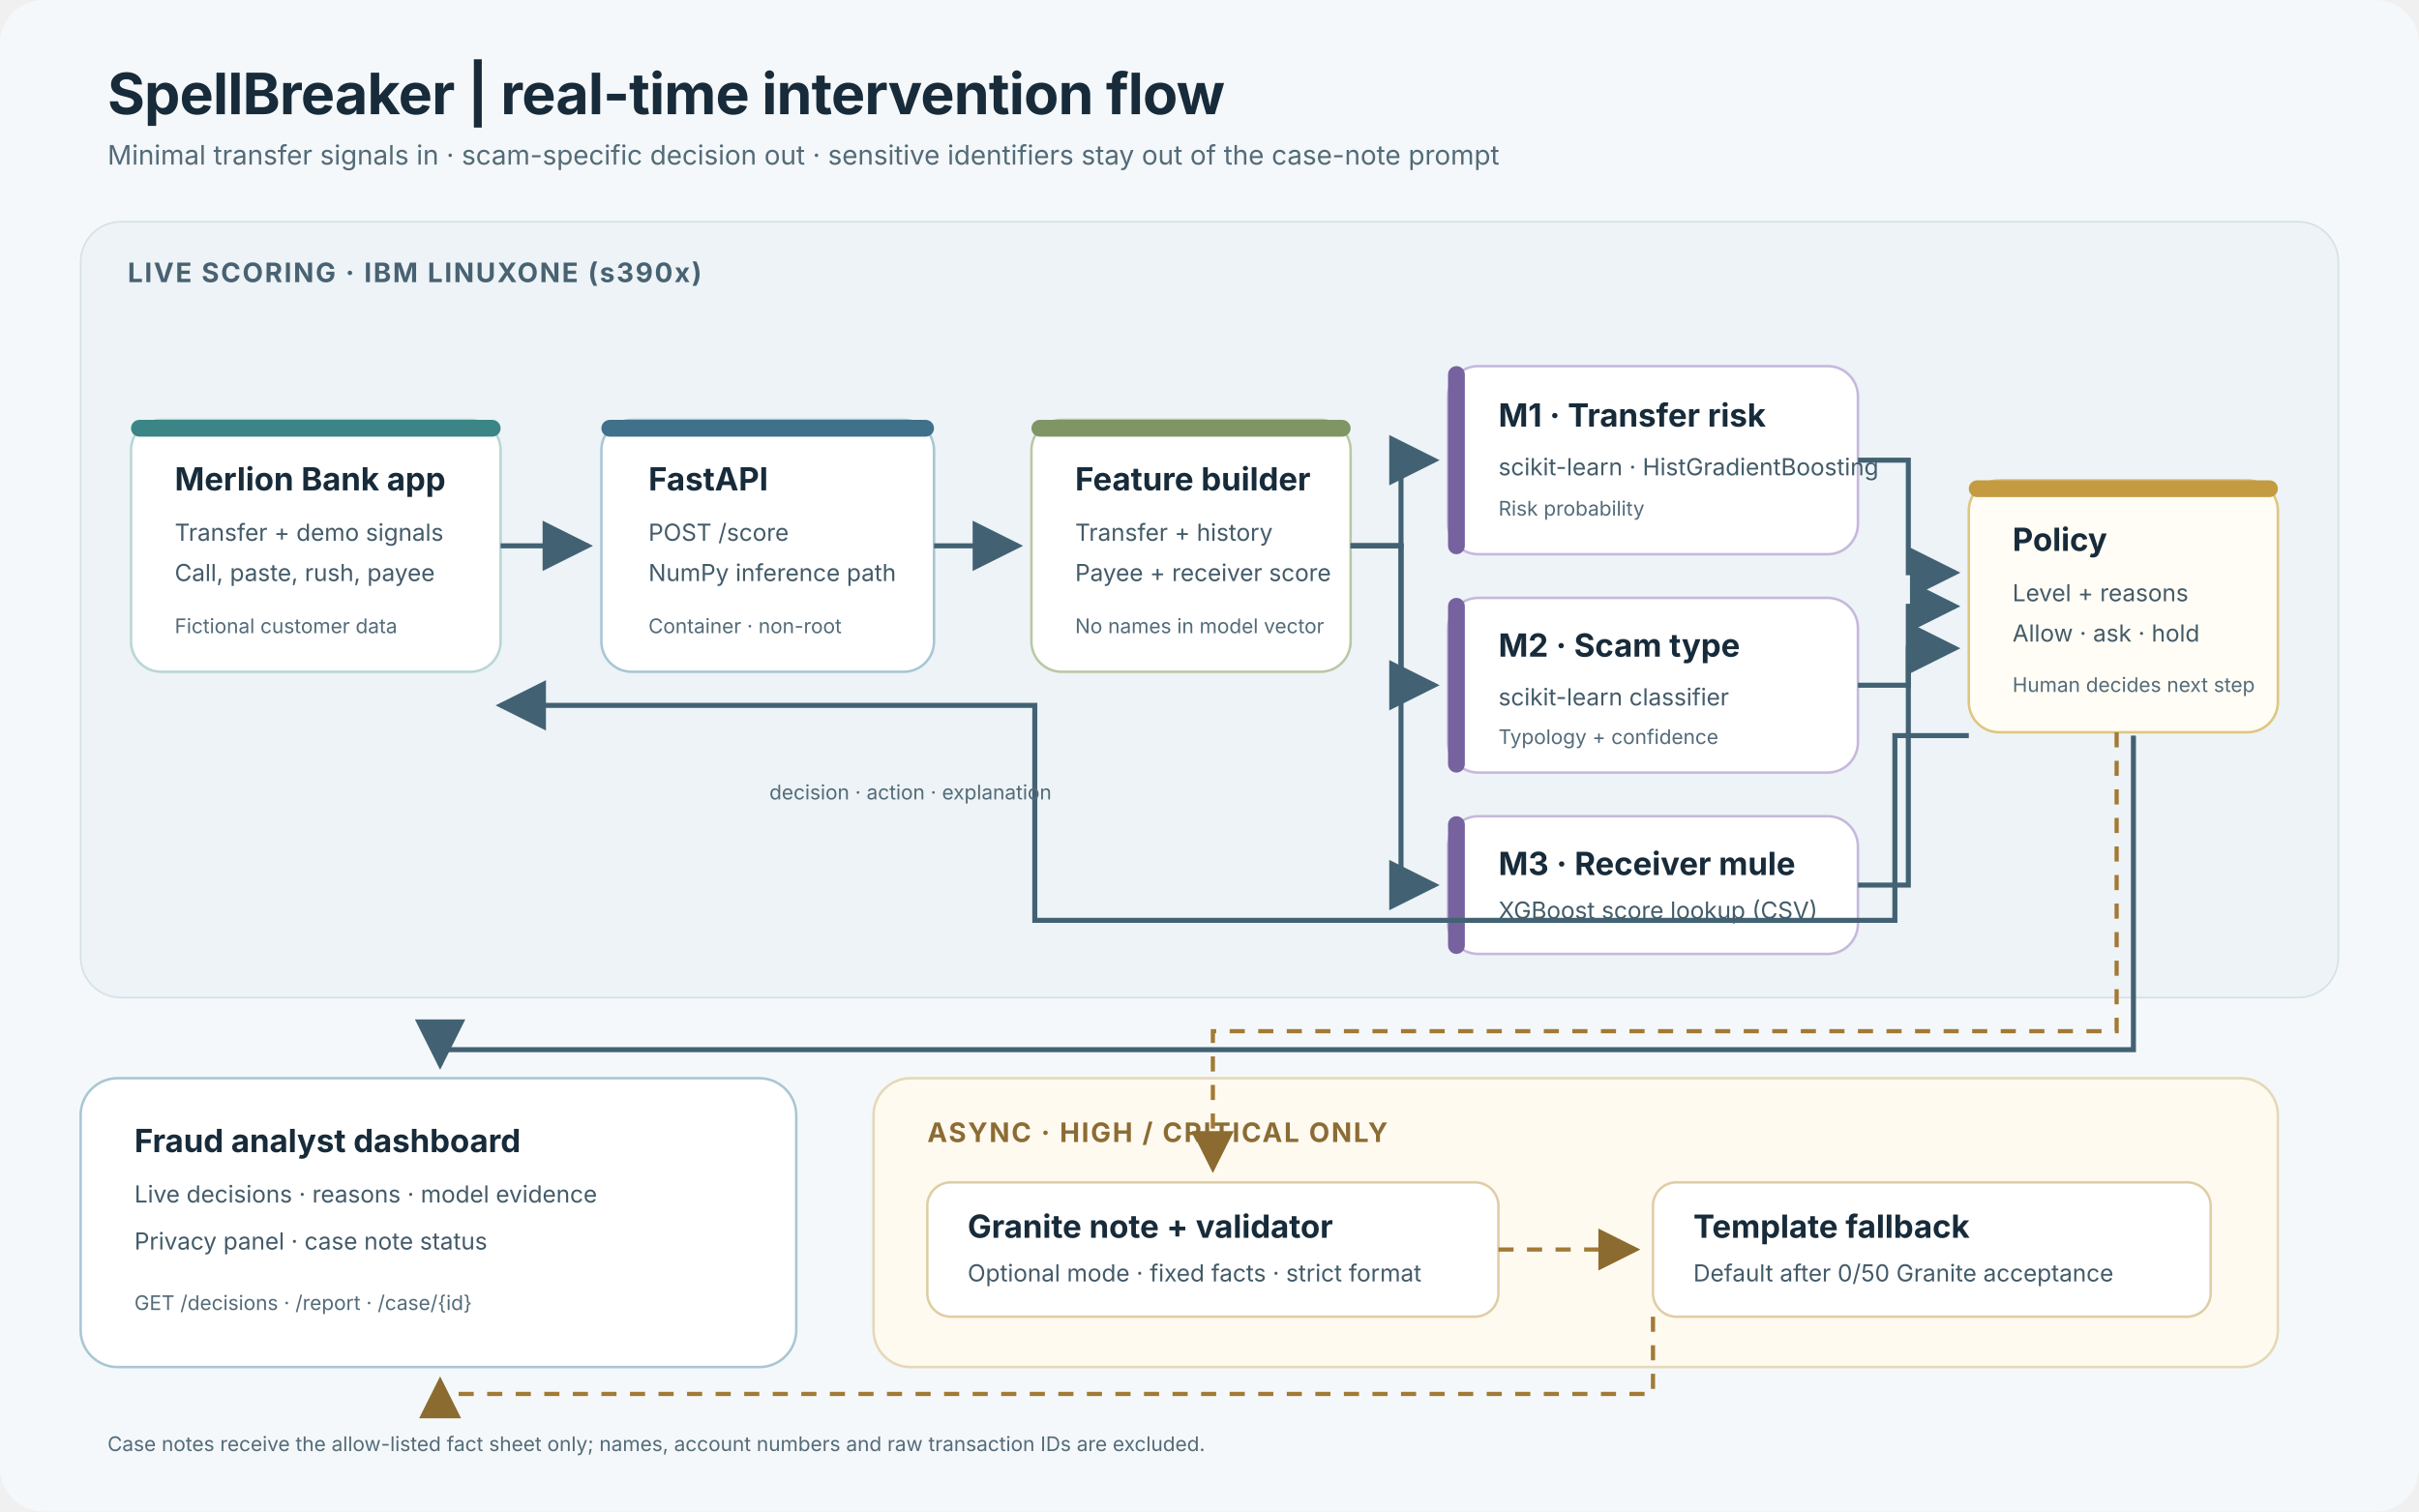
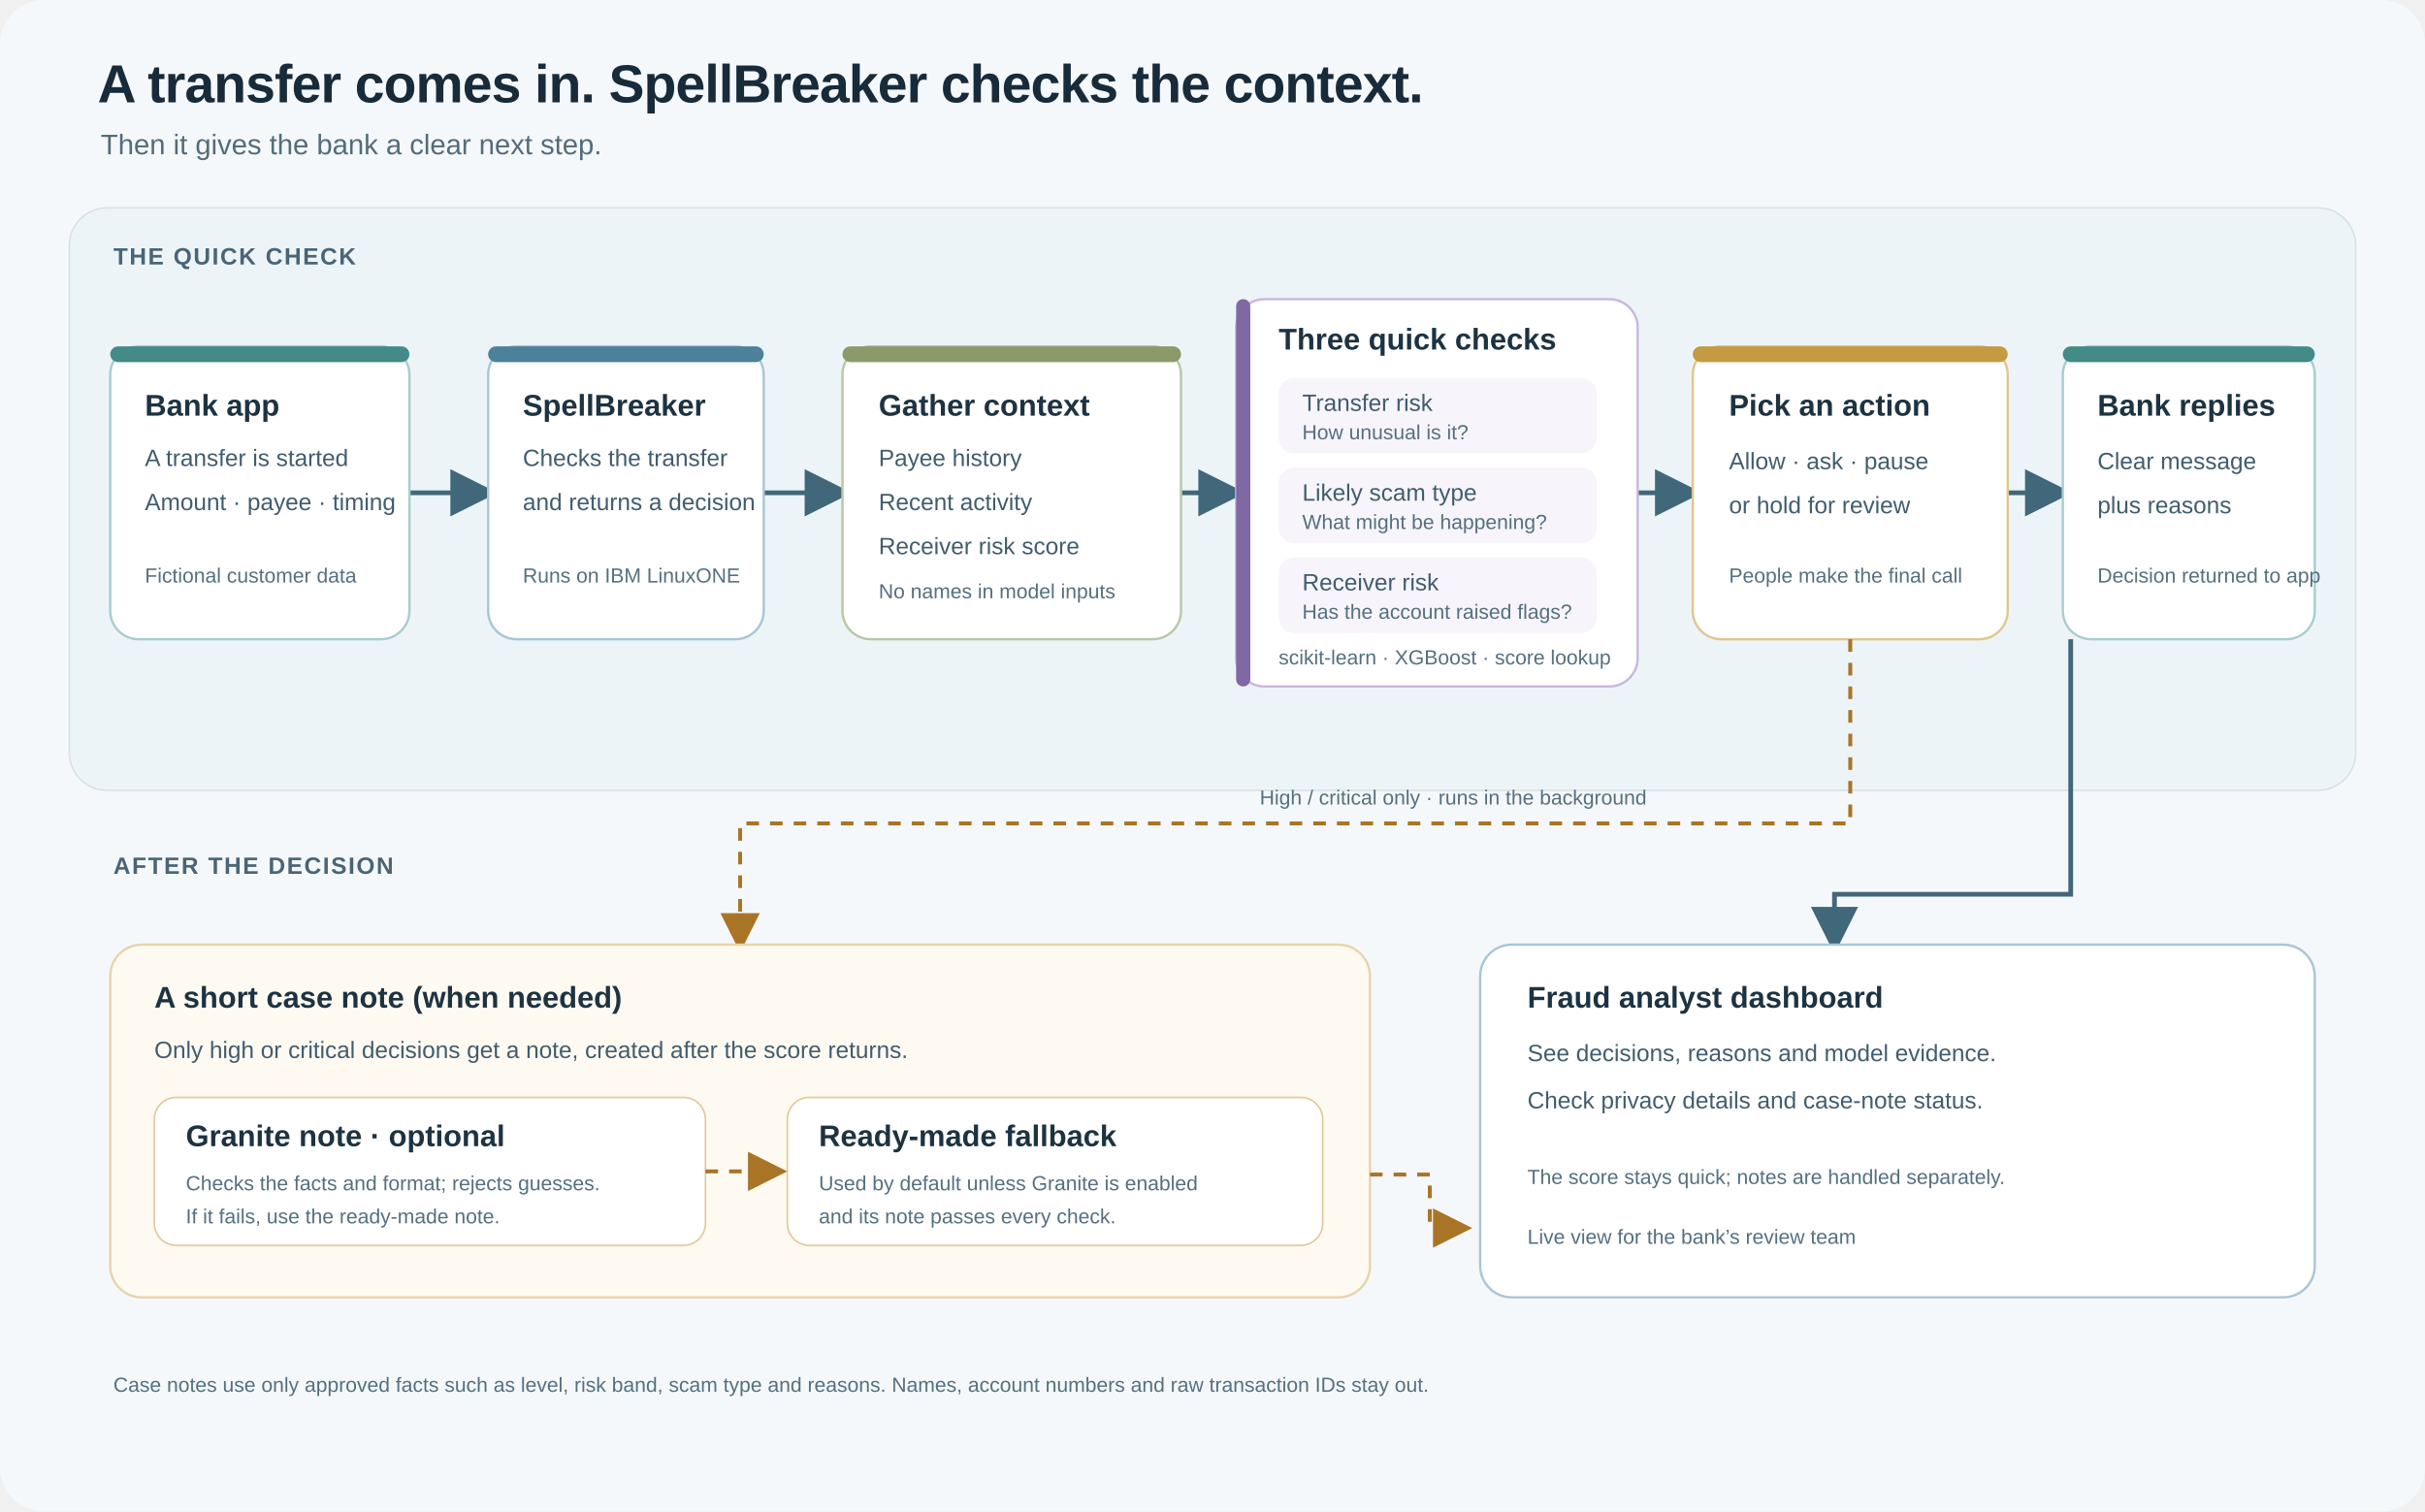
- <svg xmlns="http://www.w3.org/2000/svg" width="1440" height="900" viewBox="0 0 1440 900" role="img" aria-labelledby="title desc">
+ <svg xmlns="http://www.w3.org/2000/svg" width="1540" height="960" viewBox="0 0 1540 960" role="img" aria-labelledby="title desc">
  <defs>
-     <marker id="arrow" markerWidth="12" markerHeight="12" refX="10" refY="6" orient="auto">
-       <path d="M1 1 L11 6 L1 11 Z" fill="#426273" />
+     <marker id="arrow" markerWidth="10" markerHeight="10" refX="8" refY="5" orient="auto" markerUnits="strokeWidth">
+       <path d="M0,0 L10,5 L0,10 z" fill="#41677a" />
    </marker>
-     <marker id="arrow-async" markerWidth="12" markerHeight="12" refX="10" refY="6" orient="auto">
-       <path d="M1 1 L11 6 L1 11 Z" fill="#8c6b30" />
+     <marker id="arrow-amber" markerWidth="10" markerHeight="10" refX="8" refY="5" orient="auto" markerUnits="strokeWidth">
+       <path d="M0,0 L10,5 L0,10 z" fill="#a87527" />
    </marker>
    <style>
-     text{font-family:Inter,-apple-system,BlinkMacSystemFont,"Segoe UI",sans-serif;fill:#172b3a}
-     .title{font-size:34px;font-weight:750;letter-spacing:-.4px}.subtitle{font-size:16px;fill:#536b79}
-     .lane{font-size:16px;font-weight:700;letter-spacing:1px;fill:#486272}
-     .head{font-size:19px;font-weight:720}.body{font-size:14px;fill:#435b69}.small{font-size:12px;fill:#536b79}
-     .box{stroke-width:1.5;rx:18}.arrow{fill:none;stroke:#426273;stroke-width:3;marker-end:url(#arrow)}
-     .async{fill:none;stroke:#a27a36;stroke-width:2.5;stroke-dasharray:9 8;marker-end:url(#arrow-async)}
-   </style>
+       .title { font: 700 34px Arial, sans-serif; fill: #172b3a; letter-spacing: -0.5px; }
+       .subtitle { font: 18px Arial, sans-serif; fill: #526c7c; }
+       .lane { font: 700 15px Arial, sans-serif; fill: #496577; letter-spacing: 1px; }
+       .card-title { font: 700 19px Arial, sans-serif; fill: #1d3342; }
+       .body { font: 15px Arial, sans-serif; fill: #405d6e; }
+       .small { font: 13px Arial, sans-serif; fill: #547080; }
+       .arrow { fill: none; stroke: #41677a; stroke-width: 3; marker-end: url(#arrow); }
+       .async { fill: none; stroke: #a87527; stroke-width: 2.5; stroke-dasharray: 8 7; marker-end: url(#arrow-amber); }
+     </style>
  </defs>
-   <rect width="1440" height="900" rx="26" fill="#f5f8fa" />
-   <text x="64" y="68" class="title">SpellBreaker | real-time intervention flow</text>
-   <text x="64" y="98" class="subtitle">Minimal transfer signals in · scam-specific decision out · sensitive identifiers stay out of the case-note prompt</text>
-   <rect x="48" y="132" width="1344" height="462" rx="24" fill="#edf3f6" stroke="#d6e1e7" />
-   <text x="76" y="168" class="lane">LIVE SCORING · IBM LINUXONE (s390x)</text>
-   <rect x="78" y="250" width="220" height="150" class="box" fill="#ffffff" stroke="#b8d7d5" />
-   <rect x="78" y="250" width="220" height="10" rx="5" fill="#3b8586" />
-   <text x="104" y="292" class="head">Merlion Bank app</text>
-   <text x="104" y="322" class="body">Transfer + demo signals</text>
-   <text x="104" y="346" class="body">Call, paste, rush, payee</text>
-   <text x="104" y="377" class="small">Fictional customer data</text>
-   <rect x="358" y="250" width="198" height="150" class="box" fill="#ffffff" stroke="#a9c6d4" />
-   <rect x="358" y="250" width="198" height="10" rx="5" fill="#3f718a" />
-   <text x="386" y="292" class="head">FastAPI</text>
-   <text x="386" y="322" class="body">POST /score</text>
-   <text x="386" y="346" class="body">NumPy inference path</text>
-   <text x="386" y="377" class="small">Container · non-root</text>
-   <rect x="614" y="250" width="190" height="150" class="box" fill="#ffffff" stroke="#b9c8a6" />
-   <rect x="614" y="250" width="190" height="10" rx="5" fill="#7f9664" />
-   <text x="640" y="292" class="head">Feature builder</text>
-   <text x="640" y="322" class="body">Transfer + history</text>
-   <text x="640" y="346" class="body">Payee + receiver score</text>
-   <text x="640" y="377" class="small">No names in model vector</text>
-   <rect x="862" y="218" width="244" height="112" class="box" fill="#ffffff" stroke="#c6b8dd" />
-   <rect x="862" y="218" width="10" height="112" rx="5" fill="#7762a0" />
-   <text x="892" y="254" class="head">M1 · Transfer risk</text>
-   <text x="892" y="283" class="body">scikit-learn · HistGradientBoosting</text>
-   <text x="892" y="307" class="small">Risk probability</text>
-   <rect x="862" y="356" width="244" height="104" class="box" fill="#ffffff" stroke="#c6b8dd" />
-   <rect x="862" y="356" width="10" height="104" rx="5" fill="#7762a0" />
-   <text x="892" y="391" class="head">M2 · Scam type</text>
-   <text x="892" y="420" class="body">scikit-learn classifier</text>
-   <text x="892" y="443" class="small">Typology + confidence</text>
-   <rect x="862" y="486" width="244" height="82" class="box" fill="#ffffff" stroke="#c6b8dd" />
-   <rect x="862" y="486" width="10" height="82" rx="5" fill="#7762a0" />
-   <text x="892" y="521" class="head">M3 · Receiver mule</text>
-   <text x="892" y="547" class="body">XGBoost score lookup (CSV)</text>
-   <rect x="1172" y="286" width="184" height="150" class="box" fill="#fffdf5" stroke="#ddc780" />
-   <rect x="1172" y="286" width="184" height="10" rx="5" fill="#c49b40" />
-   <text x="1198" y="328" class="head">Policy</text>
-   <text x="1198" y="358" class="body">Level + reasons</text>
-   <text x="1198" y="382" class="body">Allow · ask · hold</text>
-   <text x="1198" y="412" class="small">Human decides next step</text>
-   <path d="M298 325 H350" class="arrow" />
-   <path d="M556 325 H606" class="arrow" />
-   <path d="M804 325 H834 V274 H854" class="arrow" />
-   <path d="M804 325 H834 V408 H854" class="arrow" />
-   <path d="M804 325 H834 V527 H854" class="arrow" />
-   <path d="M1106 274 H1136 V341 H1164" class="arrow" />
-   <path d="M1106 408 H1136 V361 H1164" class="arrow" />
-   <path d="M1106 527 H1136 V386 H1164" class="arrow" />
-   <path d="M1172 438 H1128 V548 H616 V420 H298" class="arrow" />
-   <text x="458" y="476" class="small">decision · action · explanation</text>
-   <rect x="48" y="642" width="426" height="172" rx="22" fill="#ffffff" stroke="#a9c6d4" stroke-width="1.5" />
-   <text x="80" y="686" class="head">Fraud analyst dashboard</text>
-   <text x="80" y="716" class="body">Live decisions · reasons · model evidence</text>
-   <text x="80" y="744" class="body">Privacy panel · case note status</text>
-   <text x="80" y="780" class="small">GET /decisions · /report · /case/{id}</text>
-   <path d="M1270 438 V625 H262 V634" class="arrow" />
-   <rect x="520" y="642" width="836" height="172" rx="22" fill="#fffaf0" stroke="#e5d8b8" stroke-width="1.5" />
-   <text x="552" y="680" class="lane" style="fill:#8b6c34">ASYNC · HIGH / CRITICAL ONLY</text>
-   <rect x="552" y="704" width="340" height="80" rx="14" fill="#ffffff" stroke="#dfcea6" stroke-width="1.5" />
-   <text x="576" y="737" class="head">Granite note + validator</text>
-   <text x="576" y="763" class="body">Optional mode · fixed facts · strict format</text>
-   <rect x="984" y="704" width="332" height="80" rx="14" fill="#ffffff" stroke="#dfcea6" stroke-width="1.5" />
-   <text x="1008" y="737" class="head">Template fallback</text>
-   <text x="1008" y="763" class="body">Default after 0/50 Granite acceptance</text>
-   <path d="M1260 436 V614 H722 V696" class="async" />
-   <path d="M892 744 H974" class="async" />
-   <path d="M984 784 V830 H262 V822" class="async" />
-   <text x="64" y="864" class="small">Case notes receive the allow-listed fact sheet only; names, account numbers and raw transaction IDs are excluded.</text>
+   <rect width="1540" height="960" rx="28" fill="#f5f8fa" />
+   <text x="62" y="65" class="title">A transfer comes in. SpellBreaker checks the context.</text>
+   <text x="64" y="98" class="subtitle">Then it gives the bank a clear next step.</text>
+   <rect x="44" y="132" width="1452" height="370" rx="24" fill="#edf4f7" stroke="#d5e2e8" />
+   <text x="72" y="168" class="lane">THE QUICK CHECK</text>
+   <path d="M260 313 H310" class="arrow" />
+   <path d="M485 313 H535" class="arrow" />
+   <path d="M750 313 H785" class="arrow" />
+   <path d="M1040 313 H1075" class="arrow" />
+   <path d="M1275 313 H1310" class="arrow" />
+   <g>
+     <rect x="70" y="220" width="190" height="186" rx="18" fill="#fff" stroke="#a8cdd0" stroke-width="1.5" />
+     <rect x="70" y="220" width="190" height="10" rx="5" fill="#438a88" />
+     <text x="92" y="264" class="card-title">Bank app</text>
+     <text x="92" y="296" class="body">A transfer is started</text>
+     <text x="92" y="324" class="body">Amount · payee · timing</text>
+     <text x="92" y="370" class="small">Fictional customer data</text>
+   </g>
+   <g>
+     <rect x="310" y="220" width="175" height="186" rx="18" fill="#fff" stroke="#a9c6d5" stroke-width="1.5" />
+     <rect x="310" y="220" width="175" height="10" rx="5" fill="#4c819a" />
+     <text x="332" y="264" class="card-title">SpellBreaker</text>
+     <text x="332" y="296" class="body">Checks the transfer</text>
+     <text x="332" y="324" class="body">and returns a decision</text>
+     <text x="332" y="370" class="small">Runs on IBM LinuxONE</text>
+   </g>
+   <g>
+     <rect x="535" y="220" width="215" height="186" rx="18" fill="#fff" stroke="#b7c8a7" stroke-width="1.5" />
+     <rect x="535" y="220" width="215" height="10" rx="5" fill="#8a9b69" />
+     <text x="558" y="264" class="card-title">Gather context</text>
+     <text x="558" y="296" class="body">Payee history</text>
+     <text x="558" y="324" class="body">Recent activity</text>
+     <text x="558" y="352" class="body">Receiver risk score</text>
+     <text x="558" y="380" class="small">No names in model inputs</text>
+   </g>
+   <g>
+     <rect x="785" y="190" width="255" height="246" rx="18" fill="#fff" stroke="#c8b8df" stroke-width="1.5" />
+     <rect x="785" y="190" width="9" height="246" rx="4.5" fill="#8068a5" />
+     <text x="812" y="222" class="card-title">Three quick checks</text>
+     <rect x="812" y="240" width="202" height="48" rx="10" fill="#f7f4fb" />
+     <text x="827" y="261" class="body">Transfer risk</text>
+     <text x="827" y="279" class="small">How unusual is it?</text>
+     <rect x="812" y="297" width="202" height="48" rx="10" fill="#f7f4fb" />
+     <text x="827" y="318" class="body">Likely scam type</text>
+     <text x="827" y="336" class="small">What might be happening?</text>
+     <rect x="812" y="354" width="202" height="48" rx="10" fill="#f7f4fb" />
+     <text x="827" y="375" class="body">Receiver risk</text>
+     <text x="827" y="393" class="small">Has the account raised flags?</text>
+     <text x="812" y="422" class="small">scikit-learn · XGBoost · score lookup</text>
+   </g>
+   <g>
+     <rect x="1075" y="220" width="200" height="186" rx="18" fill="#fff" stroke="#e0c78f" stroke-width="1.5" />
+     <rect x="1075" y="220" width="200" height="10" rx="5" fill="#c49a42" />
+     <text x="1098" y="264" class="card-title">Pick an action</text>
+     <text x="1098" y="298" class="body">Allow · ask · pause</text>
+     <text x="1098" y="326" class="body">or hold for review</text>
+     <text x="1098" y="370" class="small">People make the final call</text>
+   </g>
+   <g>
+     <rect x="1310" y="220" width="160" height="186" rx="18" fill="#fff" stroke="#a8cdd0" stroke-width="1.5" />
+     <rect x="1310" y="220" width="160" height="10" rx="5" fill="#438a88" />
+     <text x="1332" y="264" class="card-title">Bank replies</text>
+     <text x="1332" y="298" class="body">Clear message</text>
+     <text x="1332" y="326" class="body">plus reasons</text>
+     <text x="1332" y="370" class="small">Decision returned to app</text>
+   </g>
+   <text x="72" y="555" class="lane">AFTER THE DECISION</text>
+   <path d="M1175 406 V523 H470 V600" class="async" />
+   <text x="800" y="511" class="small" fill="#936b2f">High / critical only · runs in the background</text>
+   <g>
+     <rect x="70" y="600" width="800" height="224" rx="20" fill="#fffaf1" stroke="#e7d4ad" stroke-width="1.5" />
+     <text x="98" y="640" class="card-title">A short case note (when needed)</text>
+     <text x="98" y="672" class="body">Only high or critical decisions get a note, created after the score returns.</text>
+     <rect x="98" y="697" width="350" height="94" rx="14" fill="#fff" stroke="#dfc797" />
+     <text x="118" y="728" class="card-title" font-size="17">Granite note · optional</text>
+     <text x="118" y="756" class="small">Checks the facts and format; rejects guesses.</text>
+     <text x="118" y="777" class="small">If it fails, use the ready-made note.</text>
+     <path d="M448 744 H495" class="async" />
+     <rect x="500" y="697" width="340" height="94" rx="14" fill="#fff" stroke="#dfc797" />
+     <text x="520" y="728" class="card-title" font-size="17">Ready-made fallback</text>
+     <text x="520" y="756" class="small">Used by default unless Granite is enabled</text>
+     <text x="520" y="777" class="small">and its note passes every check.</text>
+   </g>
+   <path d="M1315 406 V568 H1165 V600" class="arrow" />
+   <g>
+     <rect x="940" y="600" width="530" height="224" rx="20" fill="#fff" stroke="#a9c6d5" stroke-width="1.5" />
+     <text x="970" y="640" class="card-title">Fraud analyst dashboard</text>
+     <text x="970" y="674" class="body">See decisions, reasons and model evidence.</text>
+     <text x="970" y="704" class="body">Check privacy details and case-note status.</text>
+     <text x="970" y="752" class="small">The score stays quick; notes are handled separately.</text>
+     <text x="970" y="790" class="small">Live view for the bank’s review team</text>
+   </g>
+   <path d="M870 746 H908 V780 H930" class="async" />
+   <text x="72" y="884" class="small">Case notes use only approved facts such as level, risk band, scam type and reasons. Names, account numbers and raw transaction IDs stay out.</text>
</svg>
